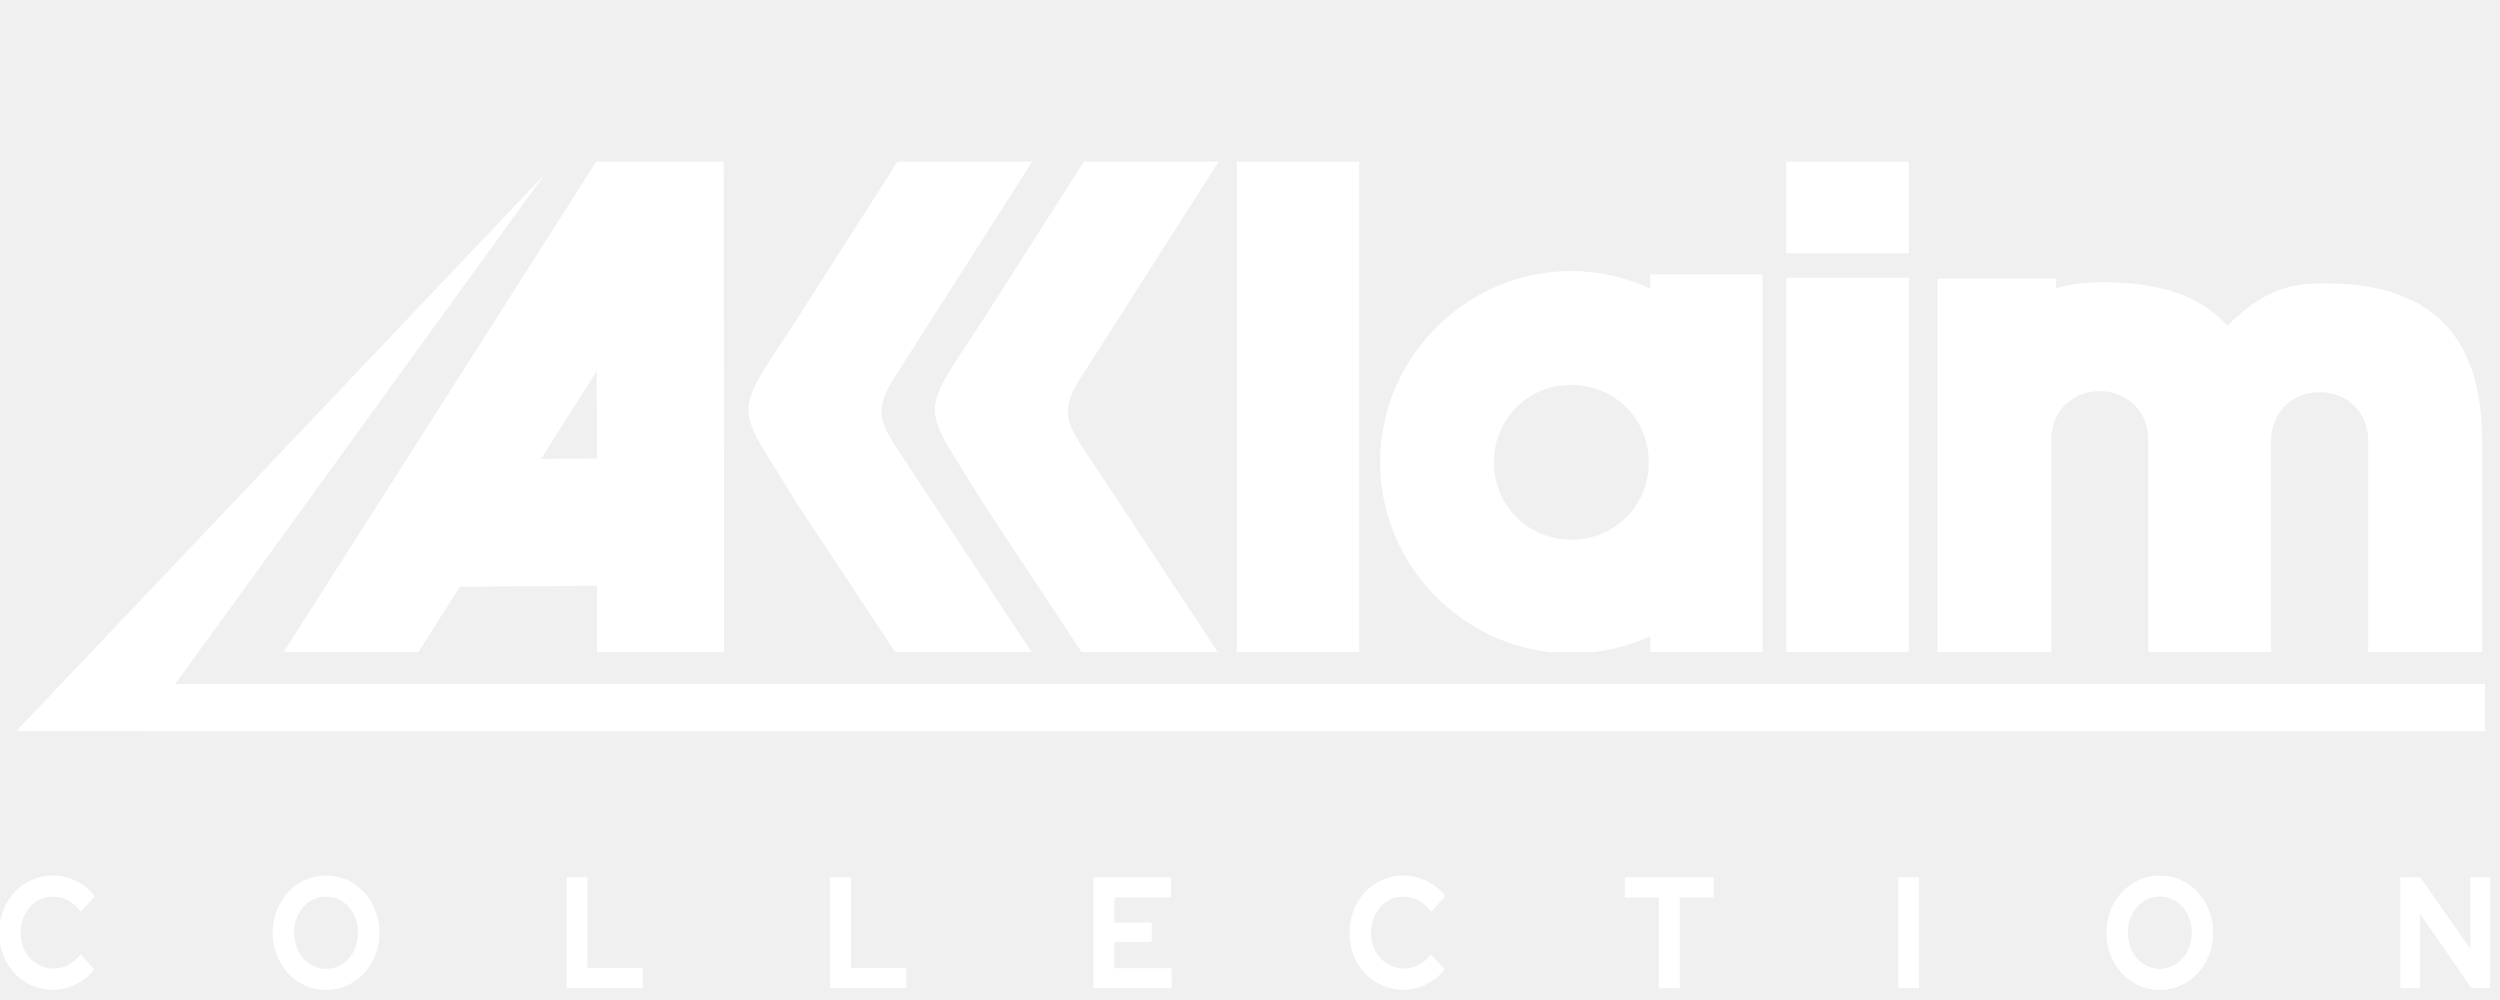
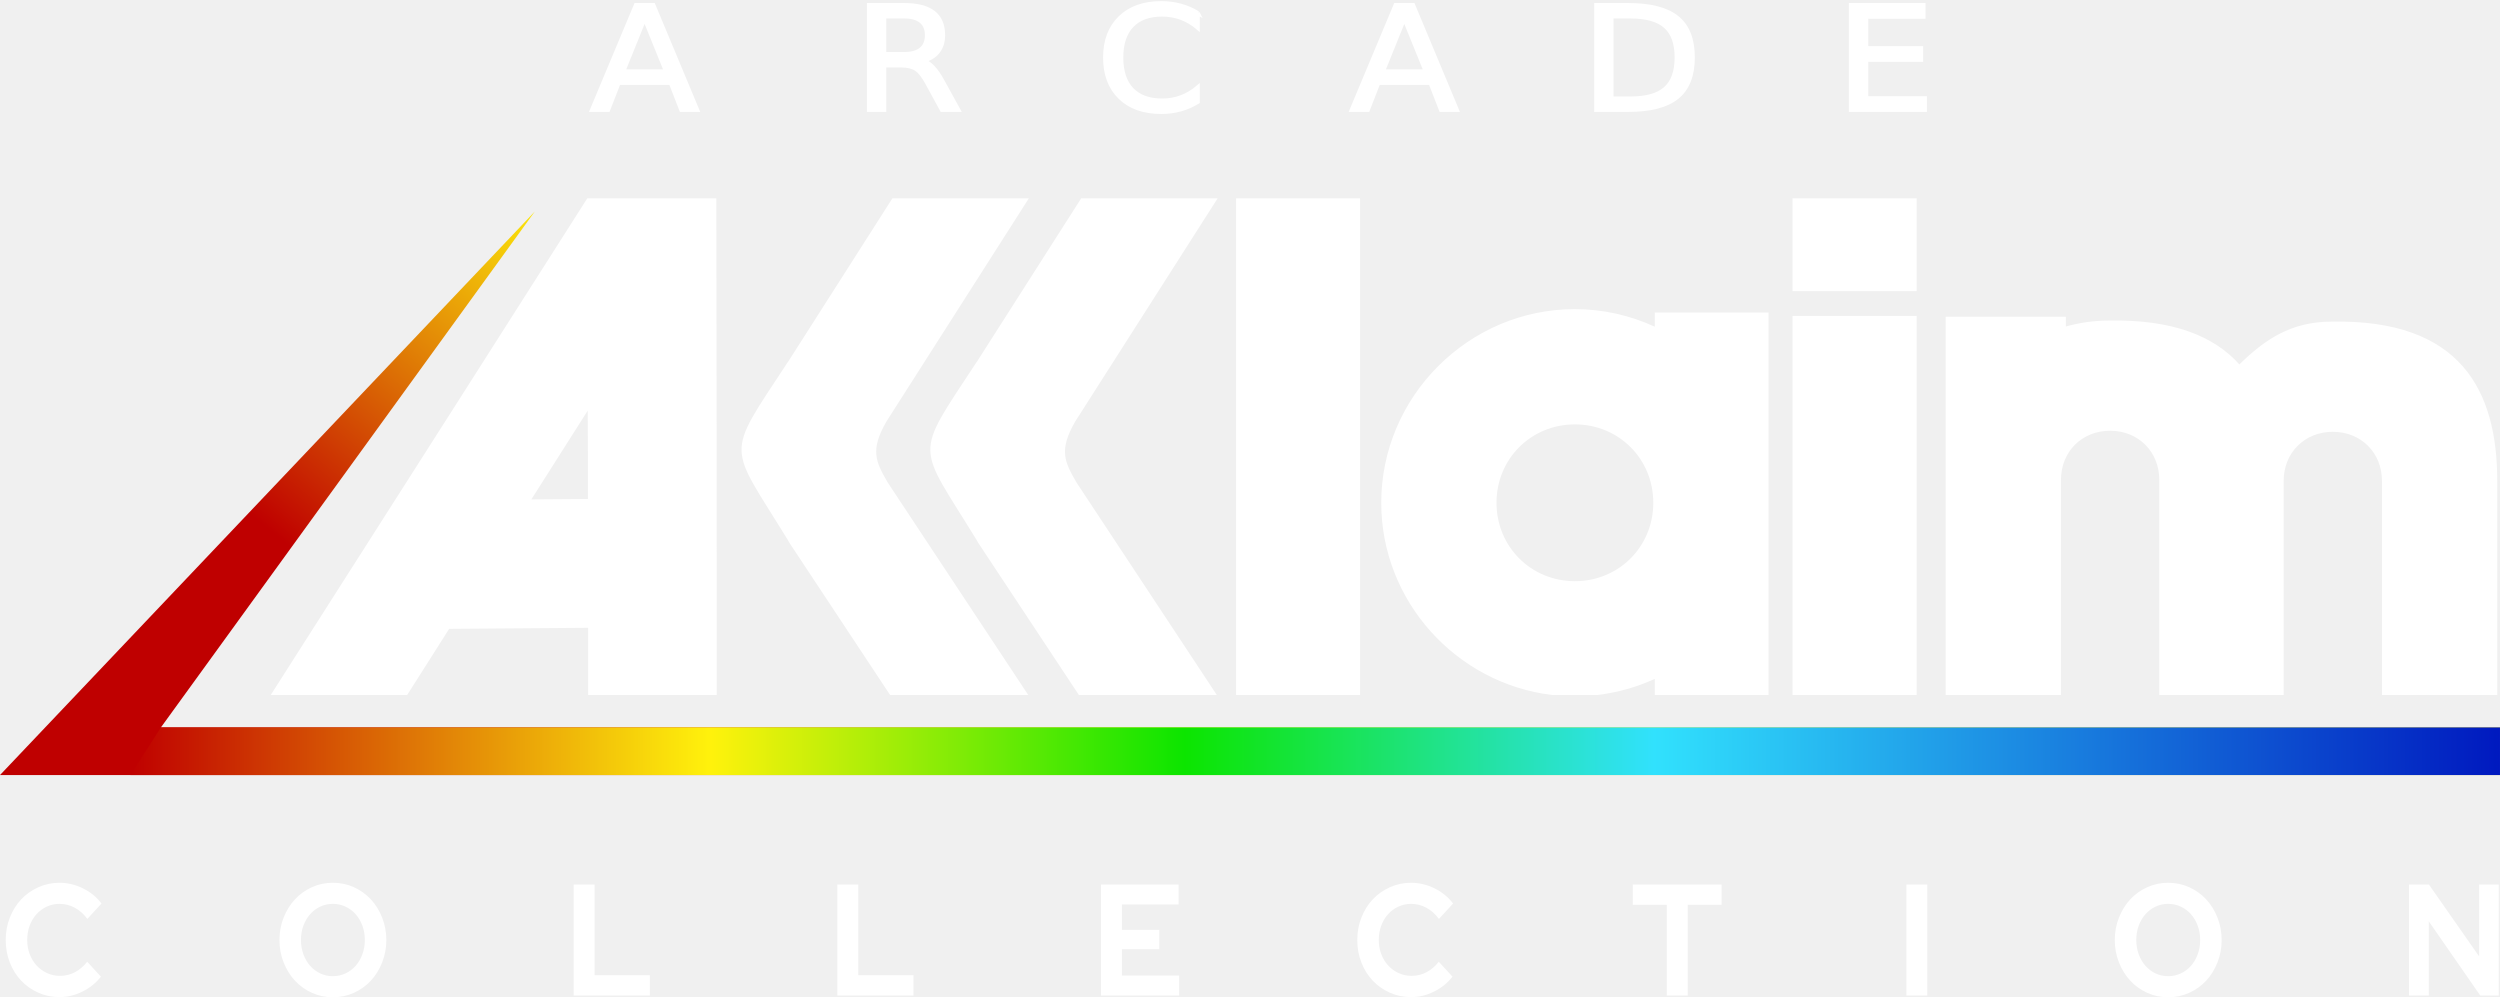
- <svg xmlns="http://www.w3.org/2000/svg" xmlns:xlink="http://www.w3.org/1999/xlink" width="500" height="200" viewBox="0 0 500 200" version="1.1" id="svg14">
+ <svg xmlns="http://www.w3.org/2000/svg" xmlns:xlink="http://www.w3.org/1999/xlink" version="1.1" id="svg14">
  <defs id="defs18">
-     <linearGradient x1="287.041" y1="350.877" x2="348.692" y2="275.901" id="linearGradient3545" xlink:href="#linearGradient3539" gradientUnits="userSpaceOnUse" gradientTransform="matrix(1.338955,0,0,1.338955,-359.0584,-334.5027)" />
+     <linearGradient x1="287.041" y1="350.877" x2="348.692" y2="275.901" id="linearGradient3545" xlink:href="#linearGradient3539" gradientUnits="userSpaceOnUse" gradientTransform="matrix(1.351822,0,0,1.351822,-365.8052,-330.8201)" />
    <linearGradient id="linearGradient3539">
      <stop id="stop3541" style="stop-color:#bf0000;stop-opacity:1" offset="0" />
      <stop id="stop3547" style="stop-color:#bf0000;stop-opacity:1" offset="0.375" />
      <stop id="stop3543" style="stop-color:#fbe40a;stop-opacity:1" offset="1" />
    </linearGradient>
-     <linearGradient x1="289.839" y1="355.517" x2="639.313" y2="355.517" id="linearGradient3555" xlink:href="#linearGradient3549" gradientUnits="userSpaceOnUse" gradientTransform="matrix(1.338955,0,0,1.338955,-359.0584,-334.5027)" />
+     <linearGradient x1="289.839" y1="355.517" x2="639.313" y2="355.517" id="linearGradient3555" xlink:href="#linearGradient3549" gradientUnits="userSpaceOnUse" gradientTransform="matrix(1.351822,0,0,1.351822,-365.8052,-330.8201)" />
    <linearGradient id="linearGradient3549">
      <stop id="stop3551" style="stop-color:#bf0000;stop-opacity:1" offset="0" />
      <stop id="stop3557" style="stop-color:#fff20c;stop-opacity:1" offset="0.245" />
      <stop id="stop3559" style="stop-color:#0ce500;stop-opacity:1" offset="0.445" />
      <stop id="stop3561" style="stop-color:#31e1fd;stop-opacity:1" offset="0.643" />
      <stop id="stop3553" style="stop-color:#0019bf;stop-opacity:1" offset="1" />
    </linearGradient>
  </defs>
-   <path d="m 10.585,197.953 c 1.576,0 3.108,-0.37 4.597,-1.109 1.489,-0.739 2.714,-1.732 3.675,-2.979 v 0 l -2.738,-2.979 c -0.711,0.908 -1.528,1.606 -2.45,2.092 -0.922,0.486 -1.912,0.729 -2.969,0.729 -0.941,0 -1.811,-0.185 -2.608,-0.555 -0.797,-0.37 -1.489,-0.871 -2.075,-1.505 -0.586,-0.634 -1.047,-1.389 -1.383,-2.266 -0.336,-0.877 -0.504,-1.822 -0.504,-2.836 0,-1.035 0.163,-1.991 0.49,-2.868 0.327,-0.877 0.778,-1.637 1.355,-2.282 0.576,-0.644 1.263,-1.151 2.061,-1.521 0.797,-0.37 1.648,-0.555 2.551,-0.555 1.076,0 2.094,0.259 3.055,0.776 0.961,0.518 1.797,1.262 2.507,2.234 v 0 l 2.824,-3.074 c -0.941,-1.268 -2.171,-2.276 -3.689,-3.026 -1.518,-0.75 -3.084,-1.125 -4.698,-1.125 -1.499,0 -2.906,0.296 -4.222,0.887 -1.316,0.592 -2.455,1.394 -3.415,2.408 -0.961,1.014 -1.72,2.224 -2.277,3.628 -0.557,1.405 -0.836,2.91 -0.836,4.516 0,1.606 0.274,3.106 0.821,4.5 0.548,1.394 1.302,2.599 2.262,3.613 0.961,1.014 2.099,1.817 3.415,2.408 1.316,0.592 2.733,0.887 4.251,0.887 z m 54.616,0.032 c 1.499,0 2.901,-0.296 4.208,-0.887 1.307,-0.592 2.435,-1.4 3.386,-2.424 0.951,-1.025 1.705,-2.239 2.262,-3.644 0.557,-1.405 0.836,-2.9 0.836,-4.484 0,-1.584 -0.279,-3.079 -0.836,-4.484 -0.557,-1.405 -1.311,-2.62 -2.262,-3.644 -0.951,-1.025 -2.08,-1.833 -3.386,-2.424 -1.307,-0.592 -2.709,-0.887 -4.208,-0.887 -1.479,0 -2.872,0.296 -4.179,0.887 -1.307,0.592 -2.435,1.4 -3.386,2.424 -0.951,1.025 -1.705,2.239 -2.262,3.644 -0.557,1.405 -0.836,2.9 -0.836,4.484 0,1.584 0.279,3.079 0.836,4.484 0.557,1.405 1.311,2.62 2.262,3.644 0.951,1.025 2.08,1.833 3.386,2.424 1.307,0.592 2.7,0.887 4.179,0.887 z m 0,-4.215 c -0.903,0 -1.744,-0.185 -2.522,-0.555 -0.778,-0.37 -1.451,-0.877 -2.017,-1.521 -0.567,-0.644 -1.014,-1.41 -1.34,-2.298 -0.327,-0.887 -0.49,-1.838 -0.49,-2.852 0,-1.035 0.163,-1.991 0.49,-2.868 0.327,-0.877 0.773,-1.637 1.34,-2.282 0.567,-0.644 1.239,-1.151 2.017,-1.521 0.778,-0.37 1.619,-0.555 2.522,-0.555 0.903,0 1.748,0.185 2.536,0.555 0.788,0.37 1.465,0.877 2.032,1.521 0.567,0.644 1.014,1.405 1.34,2.282 0.327,0.877 0.49,1.833 0.49,2.868 0,1.014 -0.163,1.965 -0.49,2.852 -0.327,0.887 -0.773,1.653 -1.34,2.298 -0.567,0.644 -1.244,1.151 -2.032,1.521 -0.788,0.37 -1.633,0.555 -2.536,0.555 z m 63.348,3.866 v -4.056 h -11.038 V 175.453 h -4.179 v 22.183 z m 52.685,0 v -4.056 h -11.038 v -18.126 h -4.179 v 22.183 z m 53.088,0 v -3.993 h -11.442 v -5.26 h 7.465 v -3.866 h -7.465 v -5.07 h 11.327 v -3.993 h -15.506 v 22.183 z m 46.344,0.317 c 1.576,0 3.108,-0.37 4.597,-1.109 1.489,-0.739 2.714,-1.732 3.675,-2.979 v 0 l -2.738,-2.979 c -0.711,0.908 -1.528,1.606 -2.45,2.092 -0.922,0.486 -1.912,0.729 -2.969,0.729 -0.941,0 -1.811,-0.185 -2.608,-0.555 -0.797,-0.37 -1.489,-0.871 -2.075,-1.505 -0.586,-0.634 -1.047,-1.389 -1.383,-2.266 -0.336,-0.877 -0.504,-1.822 -0.504,-2.836 0,-1.035 0.163,-1.991 0.49,-2.868 0.327,-0.877 0.778,-1.637 1.355,-2.282 0.576,-0.644 1.263,-1.151 2.061,-1.521 0.797,-0.37 1.648,-0.555 2.551,-0.555 1.076,0 2.094,0.259 3.055,0.776 0.961,0.518 1.797,1.262 2.507,2.234 v 0 l 2.824,-3.074 c -0.941,-1.268 -2.171,-2.276 -3.689,-3.026 -1.518,-0.75 -3.084,-1.125 -4.698,-1.125 -1.499,0 -2.906,0.296 -4.222,0.887 -1.316,0.592 -2.455,1.394 -3.415,2.408 -0.961,1.014 -1.72,2.224 -2.277,3.628 -0.557,1.405 -0.836,2.91 -0.836,4.516 0,1.606 0.274,3.106 0.821,4.5 0.548,1.394 1.302,2.599 2.262,3.613 0.961,1.014 2.099,1.817 3.415,2.408 1.316,0.592 2.733,0.887 4.251,0.887 z m 55.279,-0.317 V 179.509 h 6.773 v -4.056 h -17.754 v 4.056 h 6.802 v 18.126 z m 47.872,0 v -22.183 h -4.179 v 22.183 z m 48.131,0.349 c 1.499,0 2.901,-0.296 4.208,-0.887 1.307,-0.592 2.435,-1.4 3.386,-2.424 0.951,-1.025 1.705,-2.239 2.262,-3.644 0.557,-1.405 0.836,-2.9 0.836,-4.484 0,-1.584 -0.279,-3.079 -0.836,-4.484 -0.557,-1.405 -1.311,-2.62 -2.262,-3.644 -0.951,-1.025 -2.08,-1.833 -3.386,-2.424 -1.307,-0.592 -2.709,-0.887 -4.208,-0.887 -1.479,0 -2.872,0.296 -4.179,0.887 -1.307,0.592 -2.435,1.4 -3.386,2.424 -0.951,1.025 -1.705,2.239 -2.262,3.644 -0.557,1.405 -0.836,2.9 -0.836,4.484 0,1.584 0.279,3.079 0.836,4.484 0.557,1.405 1.311,2.62 2.262,3.644 0.951,1.025 2.08,1.833 3.386,2.424 1.307,0.592 2.7,0.887 4.179,0.887 z m 0,-4.215 c -0.903,0 -1.744,-0.185 -2.522,-0.555 -0.778,-0.37 -1.451,-0.877 -2.017,-1.521 -0.567,-0.644 -1.014,-1.41 -1.34,-2.297 -0.327,-0.887 -0.49,-1.838 -0.49,-2.852 0,-1.035 0.163,-1.991 0.49,-2.868 0.327,-0.877 0.773,-1.637 1.34,-2.282 0.567,-0.644 1.239,-1.151 2.017,-1.521 0.778,-0.37 1.619,-0.555 2.522,-0.555 0.903,0 1.748,0.185 2.536,0.555 0.788,0.37 1.465,0.877 2.032,1.521 0.567,0.644 1.014,1.405 1.34,2.282 0.327,0.877 0.49,1.833 0.49,2.868 0,1.014 -0.163,1.965 -0.49,2.852 -0.327,0.887 -0.773,1.653 -1.34,2.297 -0.567,0.644 -1.244,1.151 -2.032,1.521 -0.788,0.37 -1.633,0.555 -2.536,0.555 z m 52.079,3.866 v -14.831 l 10.289,14.831 h 3.689 v -22.183 h -3.92 v 14.355 l -10.03,-14.355 h -3.977 v 22.183 z" id="COLLECTION" style="fill:#ffffff;fill-rule:nonzero;stroke:none;stroke-width:1.291" />
-   <path style="opacity:1;fill:#ffffff;fill-opacity:1;fill-rule:evenodd;stroke:none;stroke-width:11.278;stroke-linecap:butt;stroke-linejoin:miter;stroke-miterlimit:4;stroke-dasharray:none;stroke-opacity:1" id="path3440" d="M 119.242,32.329 C 116.913,36.05 75.005,101.762 56.729,130.408 h 26.946 c 3.748,-5.892 4.814,-7.597 8.285,-13.055 l 27.449,-0.209 c 9.8e-4,4.417 -6.7e-4,8.847 0,13.264 h 25.398 c 0.01,-32.688 -0.024,-65.39 -0.084,-98.078 z m 60.253,0 -20.586,32.26 -0.167,0.209 -0.126,0.209 c -12.274,18.685 -11.553,15.561 0.209,34.771 l 0.167,0.293 0.167,0.293 19.875,30.043 h 27.281 L 178.532,88.398 c -0.017,-0.03 -0.025,-0.054 -0.042,-0.084 -2.309,-4.004 -3.425,-6.282 -0.167,-11.925 l 28.118,-44.06 h -26.946 z m 37.282,0 -20.586,32.26 -0.167,0.209 -0.126,0.209 c -12.274,18.685 -11.553,15.561 0.209,34.771 l 0.167,0.293 0.167,0.293 19.875,30.043 h 27.239 L 215.814,88.398 c -0.017,-0.03 -0.025,-0.054 -0.042,-0.084 -2.309,-4.004 -3.425,-6.282 -0.167,-11.925 l 28.118,-44.06 h -26.946 z m 30.587,0 v 98.078 h 24.478 V 32.329 Z m 109.878,0 v 18.327 h 24.52 V 32.329 Z m -42.972,21.884 c -20.986,0 -38.244,17.258 -38.244,38.244 0,19.456 14.84,35.684 33.725,37.951 h 8.996 c 3.974,-0.481 7.779,-1.566 11.297,-3.18 v 3.18 h 22.469 V 54.882 h -22.469 v 2.803 c -4.823,-2.213 -10.158,-3.473 -15.775,-3.473 z m 42.972,1.339 V 130.408 h 24.52 V 55.552 Z m 30.252,0.167 v 74.689 h 22.762 V 87.938 c 0,-5.575 4.133,-9.707 9.707,-9.707 5.575,0 9.707,4.133 9.707,9.707 v 42.47 h 24.561 V 88.147 c -3e-5,-5.575 4.133,-9.707 9.707,-9.707 5.575,1.3e-5 9.707,4.133 9.707,9.707 v 42.261 h 22.762 V 88.147 c 0,-17.791 -7.147,-31.968 -32.721,-31.465 -8.016,0 -13.206,3.559 -18.201,8.452 -4.999,-5.585 -13.138,-8.909 -25.775,-8.661 -2.897,0 -5.756,0.409 -8.494,1.172 V 55.719 Z M 119.325,74.255 c 0.007,4.193 0.036,3.968 0.042,9.624 0.003,2.832 -0.003,5.003 0,7.825 l -11.172,0.084 c 5.354,-8.42 5.79,-9.132 11.13,-17.532 z m 194.944,2.72 c 8.67,0 15.482,6.811 15.482,15.482 0,8.67 -6.811,15.482 -15.482,15.482 -8.67,0 -15.482,-6.811 -15.482,-15.482 0,-8.67 6.811,-15.482 15.482,-15.482 z" />
-   <path style="opacity:1;fill:#ffffff;fill-opacity:1;fill-rule:evenodd;stroke:none;stroke-width:0.663px;stroke-linecap:butt;stroke-linejoin:miter;stroke-opacity:1" id="path3526" d="M 108.89,34.917 3.264,146.223 H 496.953 v -9.409 H 35.041 Z" />
-   <path style="opacity:1;fill:#ffffff;fill-opacity:1;fill-rule:evenodd;stroke:none;stroke-width:0.663px;stroke-linecap:butt;stroke-linejoin:miter;stroke-opacity:1" id="path3528" d="M 29.023,146.223 H 496.953 v -9.409 H 35.041 Z" />
+   <path d="m 11.864,198.796 c 1.572,0 3.101,-0.369 4.587,-1.107 1.486,-0.738 2.708,-1.728 3.666,-2.972 v 0 l -2.732,-2.972 c -0.709,0.906 -1.524,1.602 -2.444,2.087 -0.92,0.485 -1.907,0.727 -2.962,0.727 -0.939,0 -1.807,-0.184 -2.602,-0.553 -0.796,-0.369 -1.486,-0.87 -2.07,-1.502 -0.585,-0.632 -1.045,-1.386 -1.38,-2.261 -0.335,-0.875 -0.503,-1.818 -0.503,-2.83 0,-1.033 0.163,-1.987 0.489,-2.861 0.326,-0.875 0.776,-1.634 1.352,-2.276 0.575,-0.643 1.26,-1.149 2.056,-1.518 0.796,-0.369 1.644,-0.553 2.545,-0.553 1.074,0 2.09,0.258 3.048,0.775 0.959,0.516 1.792,1.259 2.502,2.229 v 0 l 2.818,-3.067 c -0.939,-1.265 -2.166,-2.271 -3.681,-3.019 -1.514,-0.748 -3.077,-1.122 -4.687,-1.122 -1.495,0 -2.9,0.295 -4.213,0.885 -1.313,0.59 -2.449,1.391 -3.408,2.403 -0.959,1.012 -1.716,2.219 -2.272,3.62 -0.556,1.402 -0.834,2.904 -0.834,4.506 0,1.602 0.273,3.099 0.82,4.49 0.546,1.391 1.299,2.593 2.257,3.604 0.959,1.012 2.094,1.813 3.408,2.403 1.313,0.59 2.727,0.885 4.241,0.885 z m 54.492,0.032 c 1.495,0 2.895,-0.295 4.198,-0.885 1.304,-0.59 2.43,-1.396 3.379,-2.419 0.949,-1.022 1.701,-2.234 2.257,-3.636 0.556,-1.402 0.834,-2.893 0.834,-4.474 0,-1.581 -0.278,-3.072 -0.834,-4.474 -0.556,-1.402 -1.308,-2.614 -2.257,-3.636 -0.949,-1.022 -2.075,-1.829 -3.379,-2.419 -1.304,-0.59 -2.703,-0.885 -4.198,-0.885 -1.476,0 -2.866,0.295 -4.17,0.885 -1.304,0.59 -2.43,1.396 -3.379,2.419 -0.949,1.022 -1.701,2.234 -2.257,3.636 -0.556,1.402 -0.834,2.893 -0.834,4.474 0,1.581 0.278,3.072 0.834,4.474 0.556,1.402 1.308,2.614 2.257,3.636 0.949,1.022 2.075,1.829 3.379,2.419 1.304,0.59 2.693,0.885 4.17,0.885 z m 0,-4.205 c -0.901,0 -1.74,-0.184 -2.516,-0.553 -0.776,-0.369 -1.447,-0.875 -2.013,-1.518 -0.566,-0.643 -1.011,-1.407 -1.337,-2.292 -0.326,-0.885 -0.489,-1.834 -0.489,-2.846 0,-1.033 0.163,-1.987 0.489,-2.861 0.326,-0.875 0.772,-1.634 1.337,-2.276 0.566,-0.643 1.236,-1.149 2.013,-1.518 0.776,-0.369 1.615,-0.553 2.516,-0.553 0.901,0 1.745,0.184 2.53,0.553 0.786,0.369 1.462,0.875 2.027,1.518 0.566,0.643 1.011,1.402 1.337,2.276 0.326,0.875 0.489,1.829 0.489,2.861 0,1.012 -0.163,1.96 -0.489,2.846 -0.326,0.885 -0.772,1.649 -1.337,2.292 -0.566,0.643 -1.241,1.149 -2.027,1.518 -0.786,0.369 -1.629,0.553 -2.53,0.553 z m 63.205,3.858 v -4.047 h -11.013 v -18.085 h -4.17 v 22.132 z m 52.565,0 v -4.047 h -11.013 v -18.085 h -4.17 v 22.132 z m 52.968,0 v -3.984 h -11.416 v -5.249 h 7.448 v -3.857 h -7.448 v -5.059 h 11.301 v -3.984 h -15.47 v 22.132 z m 46.239,0.316 c 1.572,0 3.101,-0.369 4.587,-1.107 1.486,-0.738 2.708,-1.728 3.666,-2.972 v 0 l -2.732,-2.972 c -0.709,0.906 -1.524,1.602 -2.444,2.087 -0.92,0.485 -1.907,0.727 -2.962,0.727 -0.939,0 -1.807,-0.184 -2.602,-0.553 -0.796,-0.369 -1.486,-0.87 -2.07,-1.502 -0.585,-0.632 -1.045,-1.386 -1.38,-2.261 -0.336,-0.875 -0.503,-1.818 -0.503,-2.83 0,-1.033 0.163,-1.987 0.489,-2.861 0.326,-0.875 0.776,-1.634 1.352,-2.276 0.575,-0.643 1.26,-1.149 2.056,-1.518 0.796,-0.369 1.644,-0.553 2.545,-0.553 1.074,0 2.09,0.258 3.048,0.775 0.959,0.516 1.792,1.259 2.502,2.229 v 0 l 2.818,-3.067 c -0.939,-1.265 -2.166,-2.271 -3.681,-3.019 C 284.505,176.374 282.943,176 281.333,176 c -1.495,0 -2.9,0.295 -4.213,0.885 -1.313,0.59 -2.449,1.391 -3.408,2.403 -0.959,1.012 -1.716,2.219 -2.272,3.62 -0.556,1.402 -0.834,2.904 -0.834,4.506 0,1.602 0.273,3.099 0.82,4.49 0.546,1.391 1.299,2.593 2.257,3.604 0.959,1.012 2.094,1.813 3.408,2.403 1.313,0.59 2.727,0.885 4.241,0.885 z m 55.153,-0.316 v -18.085 h 6.758 v -4.047 h -17.713 v 4.047 h 6.786 v 18.085 z m 47.763,0 v -22.132 h -4.17 v 22.132 z m 48.022,0.348 c 1.495,0 2.895,-0.295 4.198,-0.885 1.304,-0.59 2.43,-1.396 3.379,-2.419 0.949,-1.022 1.701,-2.234 2.257,-3.636 0.556,-1.402 0.834,-2.893 0.834,-4.474 0,-1.581 -0.278,-3.072 -0.834,-4.474 -0.556,-1.402 -1.308,-2.614 -2.257,-3.636 -0.949,-1.022 -2.075,-1.829 -3.379,-2.419 -1.304,-0.59 -2.703,-0.885 -4.198,-0.885 -1.476,0 -2.866,0.295 -4.17,0.885 -1.304,0.59 -2.43,1.396 -3.379,2.419 -0.949,1.022 -1.701,2.234 -2.257,3.636 -0.556,1.402 -0.834,2.893 -0.834,4.474 0,1.581 0.278,3.072 0.834,4.474 0.556,1.402 1.308,2.614 2.257,3.636 0.949,1.022 2.075,1.829 3.379,2.419 1.304,0.59 2.693,0.885 4.17,0.885 z m 0,-4.205 c -0.901,0 -1.74,-0.184 -2.516,-0.553 -0.776,-0.369 -1.447,-0.875 -2.013,-1.518 -0.566,-0.643 -1.011,-1.407 -1.337,-2.292 -0.326,-0.885 -0.489,-1.834 -0.489,-2.846 0,-1.033 0.163,-1.987 0.489,-2.861 0.326,-0.875 0.772,-1.634 1.337,-2.276 0.566,-0.643 1.236,-1.149 2.013,-1.518 0.776,-0.369 1.615,-0.553 2.516,-0.553 0.901,0 1.745,0.184 2.53,0.553 0.786,0.369 1.462,0.875 2.027,1.518 0.566,0.643 1.011,1.402 1.337,2.276 0.326,0.875 0.489,1.829 0.489,2.861 0,1.012 -0.163,1.96 -0.489,2.846 -0.326,0.885 -0.772,1.649 -1.337,2.292 -0.566,0.643 -1.241,1.149 -2.027,1.518 -0.786,0.369 -1.629,0.553 -2.53,0.553 z m 51.961,3.857 v -14.797 l 10.266,14.797 h 3.681 v -22.132 h -3.911 v 14.323 l -10.007,-14.323 h -3.968 v 22.132 z" id="COLLECTION" style="fill:#ffffff;fill-rule:nonzero;stroke:none;stroke-width:1.289" />
+   <path style="opacity:1;fill:#ffffff;fill-opacity:1;fill-rule:evenodd;stroke:none;stroke-width:11.386;stroke-linecap:butt;stroke-linejoin:miter;stroke-miterlimit:4;stroke-dasharray:none;stroke-opacity:1" id="path3440" d="m 117.091,39.537 c -2.351,3.756 -44.661,70.1 -63.113,99.021 h 27.205 c 3.784,-5.949 4.86,-7.67 8.364,-13.18 l 27.712,-0.211 c 0.001,4.46 -6.7e-4,8.932 0,13.392 h 25.642 c 0.011,-33.003 -0.025,-66.018 -0.085,-99.021 z m 60.832,0 -20.784,32.57 -0.169,0.211 -0.127,0.211 c -12.392,18.865 -11.664,15.71 0.211,35.105 l 0.169,0.296 0.169,0.296 20.066,30.332 h 27.543 L 176.952,96.145 c -0.017,-0.03 -0.025,-0.055 -0.043,-0.084 -2.331,-4.042 -3.458,-6.342 -0.169,-12.04 L 205.128,39.537 h -27.205 z m 37.64,0 -20.784,32.57 -0.169,0.211 -0.127,0.211 c -12.392,18.865 -11.664,15.71 0.211,35.105 l 0.169,0.296 0.169,0.296 20.066,30.332 h 27.501 L 214.591,96.145 c -0.017,-0.03 -0.025,-0.055 -0.043,-0.084 -2.331,-4.042 -3.458,-6.342 -0.169,-12.04 l 28.388,-44.483 h -27.205 z m 30.881,0 v 99.021 h 24.713 V 39.537 Z m 110.934,0 V 58.04 h 24.755 V 39.537 Z M 313.993,61.631 c -21.188,0 -38.611,17.424 -38.611,38.611 0,19.643 14.982,36.027 34.049,38.316 h 9.083 c 4.013,-0.485 7.853,-1.581 11.406,-3.211 v 3.211 h 22.685 V 62.307 h -22.685 v 2.83 C 325.049,62.903 319.663,61.631 313.993,61.631 Z m 43.385,1.352 v 75.575 h 24.755 V 62.983 Z m 30.543,0.169 v 75.406 h 22.981 V 95.68 c 0,-5.628 4.172,-9.801 9.801,-9.801 5.628,0 9.801,4.172 9.801,9.801 v 42.878 h 24.797 V 95.891 c -2e-5,-5.628 4.172,-9.801 9.801,-9.801 5.628,1.4e-5 9.801,4.172 9.801,9.801 v 42.667 h 22.981 V 95.891 c 0,-17.962 -7.215,-32.275 -33.035,-31.768 -8.093,0 -13.333,3.593 -18.376,8.533 -5.047,-5.639 -13.264,-8.995 -26.023,-8.745 -2.924,0 -5.811,0.413 -8.576,1.183 V 63.152 Z M 117.176,81.866 c 0.007,4.233 0.037,4.006 0.043,9.716 0.003,2.859 -0.003,5.051 0,7.9 l -11.279,0.084 c 5.405,-8.501 5.846,-9.22 11.237,-17.7 z m 196.817,2.746 c 8.754,0 15.63,6.877 15.63,15.63 0,8.754 -6.877,15.63 -15.63,15.63 -8.754,0 -15.63,-6.877 -15.63,-15.63 0,-8.754 6.877,-15.63 15.63,-15.63 z" />
+   <path style="opacity:1;fill:url(#linearGradient3545);fill-opacity:1;fill-rule:evenodd;stroke:none;stroke-width:0.67px;stroke-linecap:butt;stroke-linejoin:miter;stroke-opacity:1" id="path3526" d="M 106.64,42.15 -7.2701781e-4,154.525 H 498.432 V 145.026 H 32.081 Z" />
+   <path style="opacity:1;fill:url(#linearGradient3555);fill-opacity:1;fill-rule:evenodd;stroke:none;stroke-width:0.67px;stroke-linecap:butt;stroke-linejoin:miter;stroke-opacity:1" id="path3528" d="M 26.005,154.525 H 498.432 V 145.026 H 32.081 Z" />
+   <g id="g48" transform="matrix(1.078077,0,0,1.078077,22.4662,-129.4402)">
+     <path d="m 98.369,123.564 -3.912,9.676 h 7.838 z m -1.627,-2.592 h 3.269 l 8.123,19.444 h -2.998 l -1.942,-4.988 h -9.608 l -1.942,4.988 h -3.041 z" style="font-style:normal;font-weight:normal;font-size:40px;line-height:125%;font-family:sans-serif;letter-spacing:0px;word-spacing:0px;fill:#ffffff;fill-opacity:1;stroke:#ffffff;stroke-width:0.698;stroke-linecap:butt;stroke-linejoin:miter;stroke-miterlimit:4;stroke-dasharray:none;stroke-opacity:1" id="path36" />
+     <path d="m 149.941,131.3 q 0.928,0.287 1.799,1.224 0.885,0.938 1.77,2.579 l 2.927,5.313 h -3.098 l -2.727,-4.988 q -1.056,-1.953 -2.056,-2.592 -0.985,-0.638 -2.698,-0.638 h -3.141 v 8.218 h -2.884 v -19.444 h 6.51 q 3.655,0 5.454,1.393 1.799,1.393 1.799,4.207 0,1.836 -0.942,3.047 -0.928,1.211 -2.712,1.68 z m -7.224,-8.166 v 6.902 h 3.626 q 2.084,0 3.141,-0.873 1.071,-0.886 1.071,-2.592 0,-1.706 -1.071,-2.566 -1.056,-0.873 -3.141,-0.873 z" style="font-style:normal;font-weight:normal;font-size:40px;line-height:125%;font-family:sans-serif;letter-spacing:0px;word-spacing:0px;fill:#ffffff;fill-opacity:1;stroke:#ffffff;stroke-width:0.698;stroke-linecap:butt;stroke-linejoin:miter;stroke-miterlimit:4;stroke-dasharray:none;stroke-opacity:1" id="path38" />
+     <path d="m 200.697,122.471 v 2.774 q -1.456,-1.237 -3.112,-1.849 -1.642,-0.612 -3.498,-0.612 -3.655,0 -5.596,2.045 -1.942,2.032 -1.942,5.886 0,3.842 1.942,5.886 1.942,2.032 5.596,2.032 1.856,0 3.498,-0.612 1.656,-0.612 3.112,-1.849 v 2.748 q -1.513,0.938 -3.212,1.407 -1.685,0.469 -3.569,0.469 -4.84,0 -7.624,-2.696 -2.784,-2.709 -2.784,-7.384 0,-4.688 2.784,-7.384 2.784,-2.709 7.624,-2.709 1.913,0 3.598,0.469 1.699,0.456 3.184,1.38 z" style="font-style:normal;font-weight:normal;font-size:40px;line-height:125%;font-family:sans-serif;letter-spacing:0px;word-spacing:0px;fill:#ffffff;fill-opacity:1;stroke:#ffffff;stroke-width:0.698;stroke-linecap:butt;stroke-linejoin:miter;stroke-miterlimit:4;stroke-dasharray:none;stroke-opacity:1" id="path40" />
+     <path d="m 238.863,123.564 -3.912,9.676 h 7.838 z m -1.627,-2.592 h 3.269 l 8.123,19.444 h -2.998 l -1.942,-4.988 h -9.608 l -1.942,4.988 h -3.041 z" style="font-style:normal;font-weight:normal;font-size:40px;line-height:125%;font-family:sans-serif;letter-spacing:0px;word-spacing:0px;fill:#ffffff;fill-opacity:1;stroke:#ffffff;stroke-width:0.698;stroke-linecap:butt;stroke-linejoin:miter;stroke-miterlimit:4;stroke-dasharray:none;stroke-opacity:1" id="path42" />
+     <path d="m 277.211,123.135 v 15.12 h 3.483 q 4.411,0 6.453,-1.823 2.056,-1.823 2.056,-5.756 0,-3.907 -2.056,-5.717 -2.042,-1.823 -6.453,-1.823 z m -2.884,-2.162 h 5.925 q 6.196,0 9.094,2.357 2.898,2.344 2.898,7.345 0,5.027 -2.912,7.384 -2.912,2.357 -9.08,2.357 h -5.925 z" style="font-style:normal;font-weight:normal;font-size:40px;line-height:125%;font-family:sans-serif;letter-spacing:0px;word-spacing:0px;fill:#ffffff;fill-opacity:1;stroke:#ffffff;stroke-width:0.698;stroke-linecap:butt;stroke-linejoin:miter;stroke-miterlimit:4;stroke-dasharray:none;stroke-opacity:1" id="path44" />
+     <path d="m 321.429,120.973 h 13.477 v 2.214 h -10.593 v 5.756 h 10.15 v 2.214 h -10.15 v 7.046 h 10.85 v 2.214 h -13.734 z" style="font-style:normal;font-weight:normal;font-size:40px;line-height:125%;font-family:sans-serif;letter-spacing:0px;word-spacing:0px;fill:#ffffff;fill-opacity:1;stroke:#ffffff;stroke-width:0.698;stroke-linecap:butt;stroke-linejoin:miter;stroke-miterlimit:4;stroke-dasharray:none;stroke-opacity:1" id="path46" />
+   </g>
</svg>
